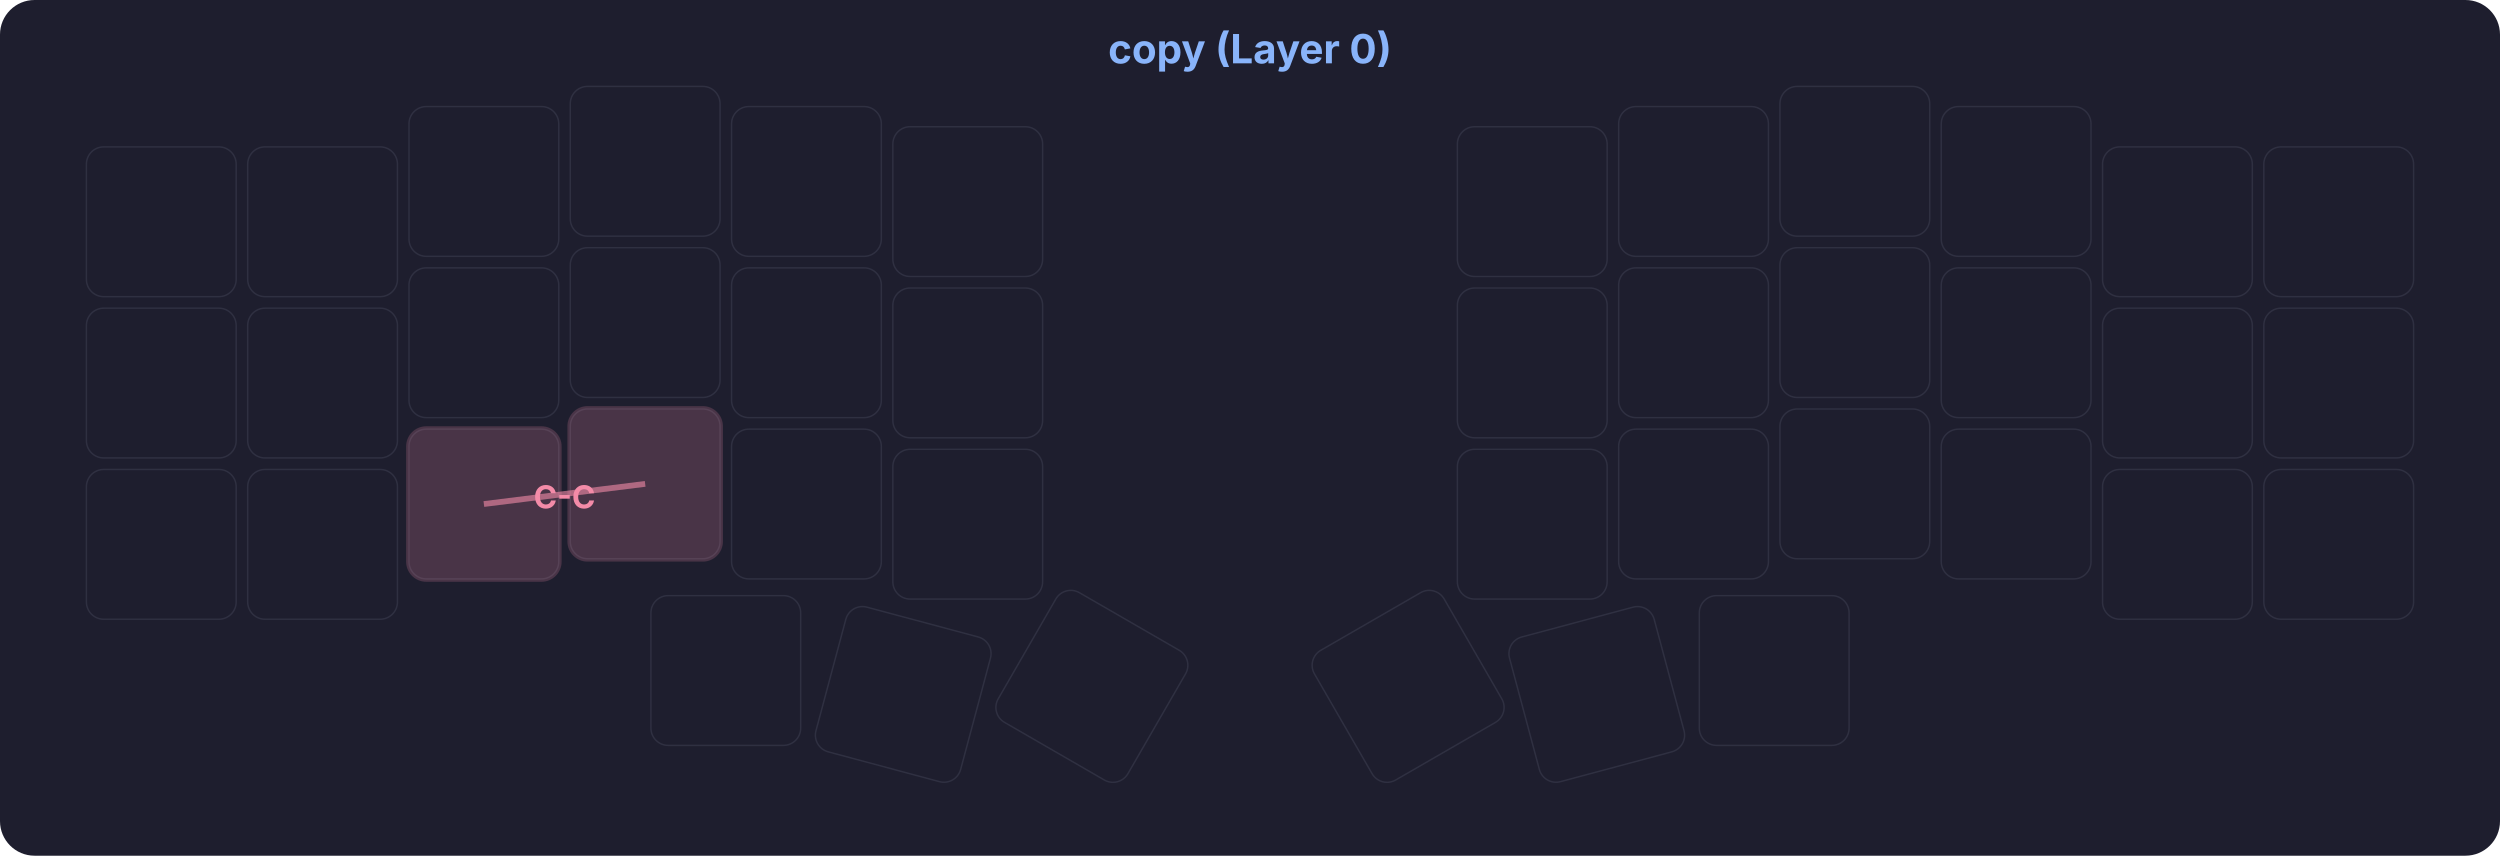
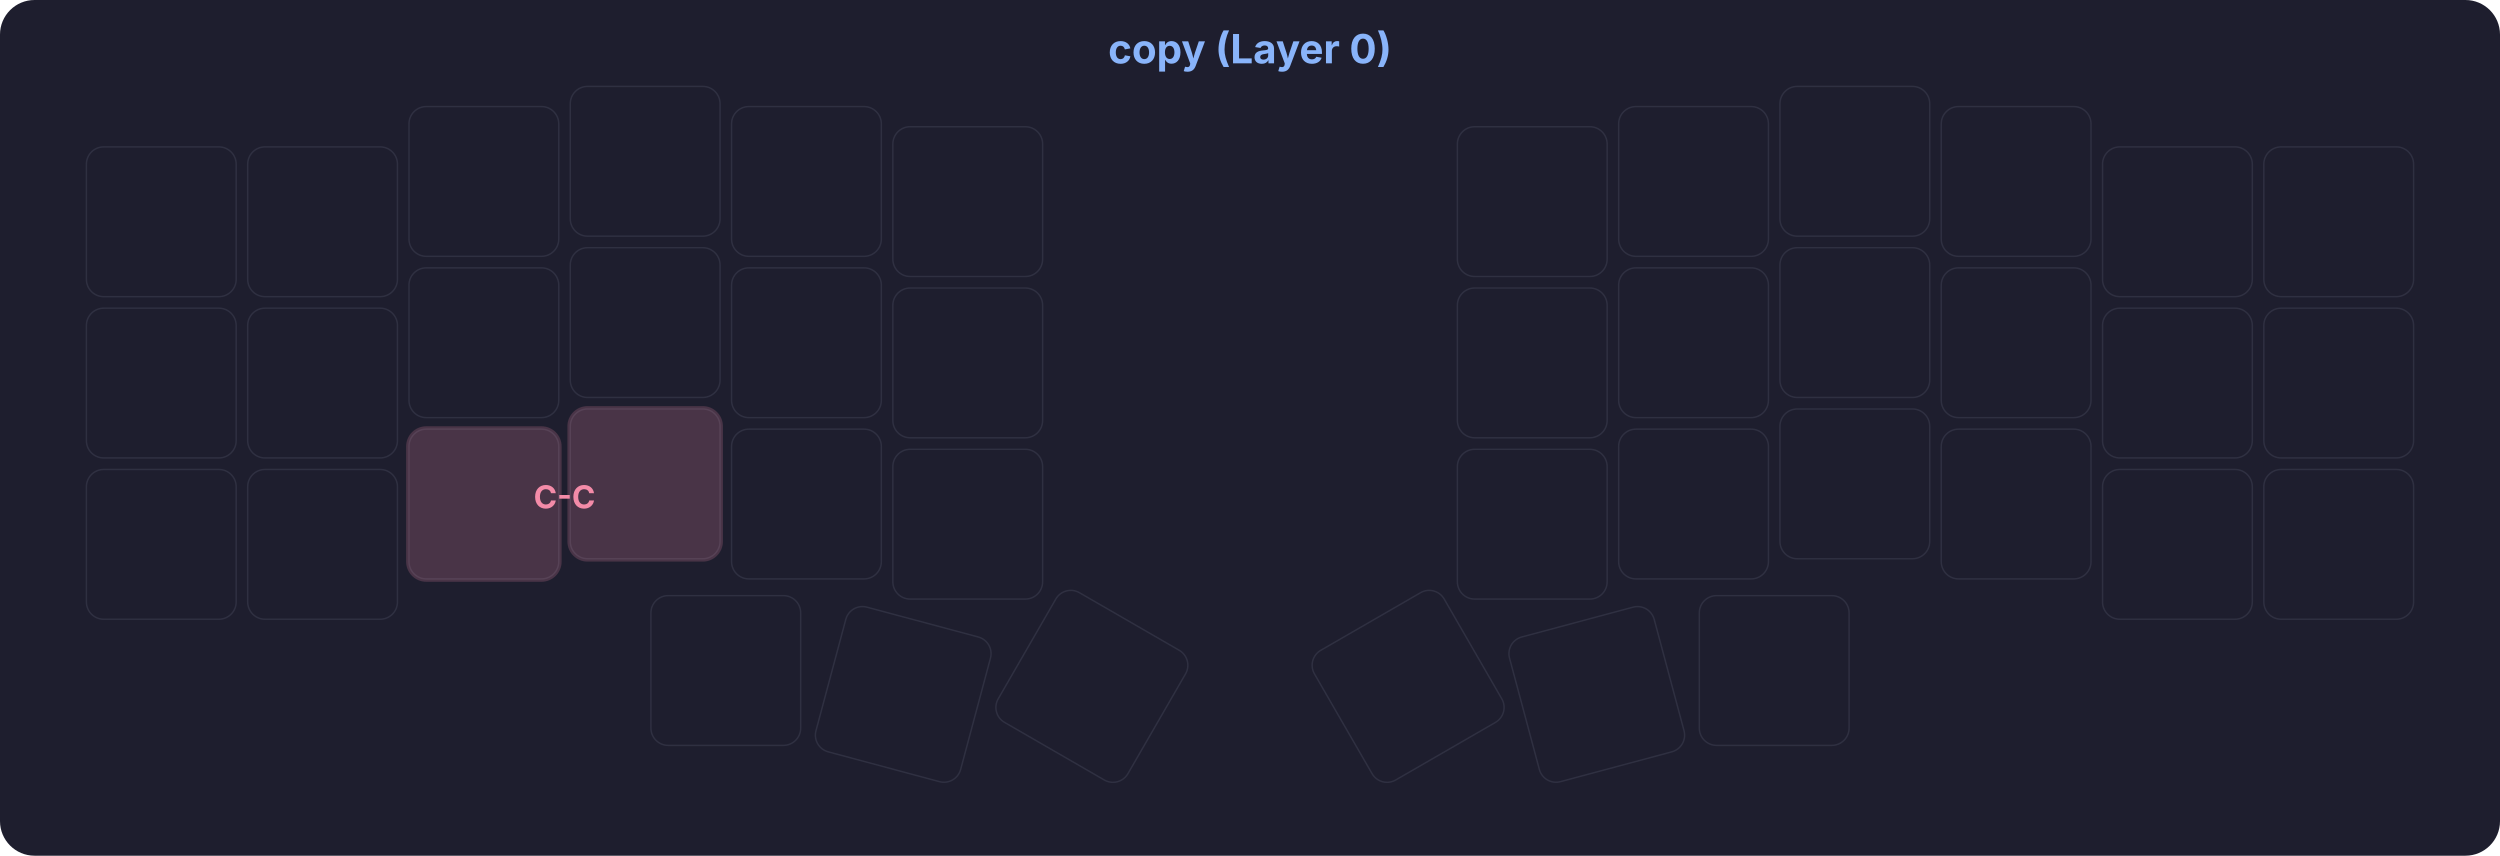
<svg xmlns="http://www.w3.org/2000/svg" viewBox="-30.0 -30.0 868.0 297.1">
  <rect x="-30.0" y="-30.0" width="868.0" height="297.1" fill="#1e1e2e" rx="12" />
  <text x="404.0" y="-8" text-anchor="middle" fill="#89b4fa" font-size="14px" font-weight="bold" font-family="Inter, SF Pro Text, Segoe UI, system-ui, sans-serif">copy (Layer 0)</text>
  <rect x="0.0" y="21.0" width="52.0" height="52.0" rx="6" fill="none" stroke="#585b70" stroke-width="0.5" opacity="0.3" />
  <rect x="56.0" y="21.0" width="52.0" height="52.0" rx="6" fill="none" stroke="#585b70" stroke-width="0.5" opacity="0.3" />
  <rect x="112.0" y="7.0" width="52.0" height="52.0" rx="6" fill="none" stroke="#585b70" stroke-width="0.5" opacity="0.3" />
  <rect x="168.0" y="0.0" width="52.0" height="52.0" rx="6" fill="none" stroke="#585b70" stroke-width="0.5" opacity="0.3" />
  <rect x="224.0" y="7.0" width="52.0" height="52.0" rx="6" fill="none" stroke="#585b70" stroke-width="0.5" opacity="0.3" />
  <rect x="280.0" y="14.0" width="52.0" height="52.0" rx="6" fill="none" stroke="#585b70" stroke-width="0.5" opacity="0.3" />
  <rect x="476.0" y="14.0" width="52.0" height="52.0" rx="6" fill="none" stroke="#585b70" stroke-width="0.5" opacity="0.3" />
  <rect x="532.0" y="7.0" width="52.0" height="52.0" rx="6" fill="none" stroke="#585b70" stroke-width="0.5" opacity="0.3" />
  <rect x="588.0" y="0.0" width="52.0" height="52.0" rx="6" fill="none" stroke="#585b70" stroke-width="0.5" opacity="0.3" />
  <rect x="644.0" y="7.0" width="52.0" height="52.0" rx="6" fill="none" stroke="#585b70" stroke-width="0.5" opacity="0.3" />
  <rect x="700.0" y="21.0" width="52.0" height="52.0" rx="6" fill="none" stroke="#585b70" stroke-width="0.5" opacity="0.3" />
  <rect x="756.0" y="21.0" width="52.0" height="52.0" rx="6" fill="none" stroke="#585b70" stroke-width="0.5" opacity="0.3" />
  <rect x="0.0" y="77.0" width="52.0" height="52.0" rx="6" fill="none" stroke="#585b70" stroke-width="0.5" opacity="0.3" />
  <rect x="56.0" y="77.0" width="52.0" height="52.0" rx="6" fill="none" stroke="#585b70" stroke-width="0.5" opacity="0.3" />
  <rect x="112.0" y="63.0" width="52.0" height="52.0" rx="6" fill="none" stroke="#585b70" stroke-width="0.5" opacity="0.3" />
  <rect x="168.0" y="56.0" width="52.0" height="52.0" rx="6" fill="none" stroke="#585b70" stroke-width="0.5" opacity="0.3" />
  <rect x="224.0" y="63.0" width="52.0" height="52.0" rx="6" fill="none" stroke="#585b70" stroke-width="0.5" opacity="0.3" />
  <rect x="280.0" y="70.0" width="52.0" height="52.0" rx="6" fill="none" stroke="#585b70" stroke-width="0.5" opacity="0.3" />
  <rect x="476.0" y="70.0" width="52.0" height="52.0" rx="6" fill="none" stroke="#585b70" stroke-width="0.5" opacity="0.3" />
  <rect x="532.0" y="63.0" width="52.0" height="52.0" rx="6" fill="none" stroke="#585b70" stroke-width="0.5" opacity="0.3" />
  <rect x="588.0" y="56.0" width="52.0" height="52.0" rx="6" fill="none" stroke="#585b70" stroke-width="0.5" opacity="0.3" />
  <rect x="644.0" y="63.0" width="52.0" height="52.0" rx="6" fill="none" stroke="#585b70" stroke-width="0.5" opacity="0.3" />
  <rect x="700.0" y="77.0" width="52.0" height="52.0" rx="6" fill="none" stroke="#585b70" stroke-width="0.5" opacity="0.3" />
  <rect x="756.0" y="77.0" width="52.0" height="52.0" rx="6" fill="none" stroke="#585b70" stroke-width="0.5" opacity="0.3" />
  <rect x="0.0" y="133.0" width="52.0" height="52.0" rx="6" fill="none" stroke="#585b70" stroke-width="0.5" opacity="0.3" />
  <rect x="56.0" y="133.0" width="52.0" height="52.0" rx="6" fill="none" stroke="#585b70" stroke-width="0.5" opacity="0.3" />
  <rect x="112.0" y="119.0" width="52.0" height="52.0" rx="6" fill="none" stroke="#585b70" stroke-width="0.5" opacity="0.3" />
  <rect x="168.0" y="112.0" width="52.0" height="52.0" rx="6" fill="none" stroke="#585b70" stroke-width="0.5" opacity="0.3" />
  <rect x="224.0" y="119.0" width="52.0" height="52.0" rx="6" fill="none" stroke="#585b70" stroke-width="0.5" opacity="0.3" />
  <rect x="280.0" y="126.0" width="52.0" height="52.0" rx="6" fill="none" stroke="#585b70" stroke-width="0.5" opacity="0.3" />
  <rect x="476.0" y="126.0" width="52.0" height="52.0" rx="6" fill="none" stroke="#585b70" stroke-width="0.5" opacity="0.3" />
  <rect x="532.0" y="119.0" width="52.0" height="52.0" rx="6" fill="none" stroke="#585b70" stroke-width="0.5" opacity="0.3" />
  <rect x="588.0" y="112.0" width="52.0" height="52.0" rx="6" fill="none" stroke="#585b70" stroke-width="0.5" opacity="0.3" />
  <rect x="644.0" y="119.0" width="52.0" height="52.0" rx="6" fill="none" stroke="#585b70" stroke-width="0.5" opacity="0.3" />
  <rect x="700.0" y="133.0" width="52.0" height="52.0" rx="6" fill="none" stroke="#585b70" stroke-width="0.5" opacity="0.3" />
  <rect x="756.0" y="133.0" width="52.0" height="52.0" rx="6" fill="none" stroke="#585b70" stroke-width="0.5" opacity="0.3" />
  <rect x="196.0" y="176.8" width="52.0" height="52.0" rx="6" fill="none" stroke="#585b70" stroke-width="0.5" opacity="0.3" />
  <rect x="257.6" y="185.1" width="52.0" height="52.0" transform="rotate(15.0 283.6 211.1)" rx="6" fill="none" stroke="#585b70" stroke-width="0.5" opacity="0.3" />
  <rect x="323.1" y="182.3" width="52.0" height="52.0" transform="rotate(30.0 349.1 208.3)" rx="6" fill="none" stroke="#585b70" stroke-width="0.5" opacity="0.3" />
  <rect x="432.9" y="182.3" width="52.0" height="52.0" transform="rotate(-30.0 458.9 208.3)" rx="6" fill="none" stroke="#585b70" stroke-width="0.5" opacity="0.3" />
  <rect x="498.4" y="185.1" width="52.0" height="52.0" transform="rotate(-15.0 524.4 211.1)" rx="6" fill="none" stroke="#585b70" stroke-width="0.5" opacity="0.3" />
  <rect x="560.0" y="176.8" width="52.0" height="52.0" rx="6" fill="none" stroke="#585b70" stroke-width="0.5" opacity="0.3" />
  <rect x="112.0" y="119.0" width="52.0" height="52.0" rx="6" fill="#f38ba8" opacity="0.2" stroke="#f38ba8" stroke-width="2" />
  <rect x="168.0" y="112.0" width="52.0" height="52.0" rx="6" fill="#f38ba8" opacity="0.2" stroke="#f38ba8" stroke-width="2" />
-   <line x1="138.0" y1="145.0" x2="194.0" y2="138.0" stroke="#f38ba8" stroke-width="2" opacity="0.6" />
  <text x="166.0" y="146.5" text-anchor="middle" fill="#f38ba8" font-size="11px" font-weight="bold" font-family="Inter, SF Pro Text, Segoe UI, system-ui, sans-serif">C-C</text>
</svg>
